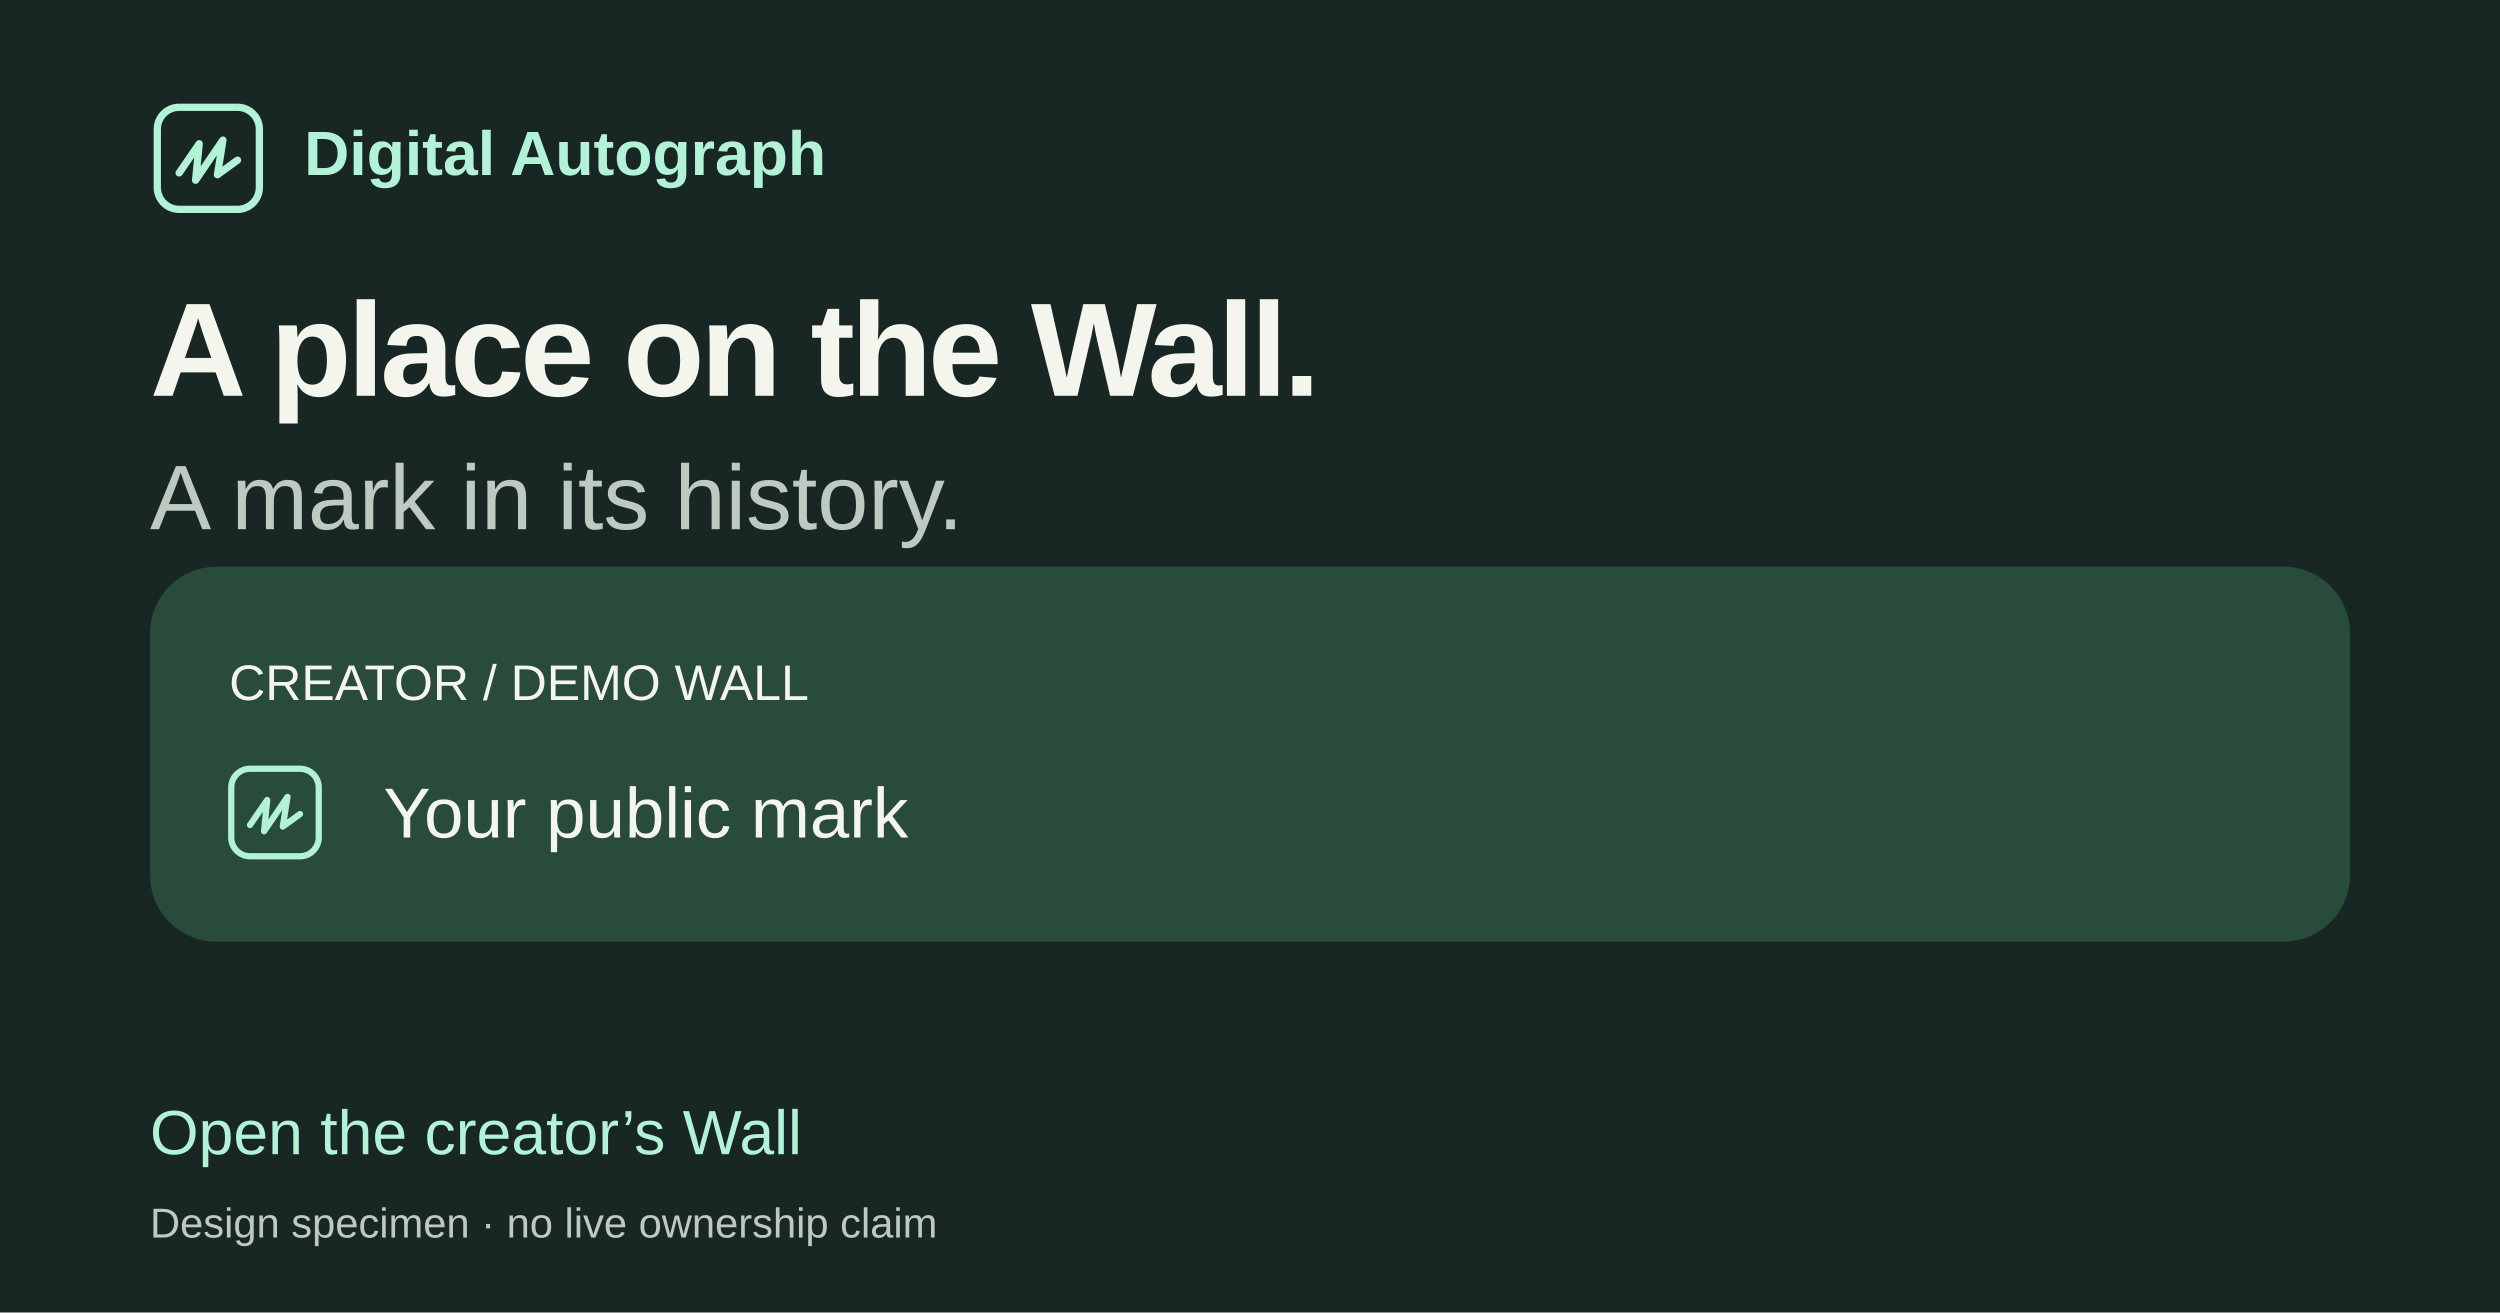
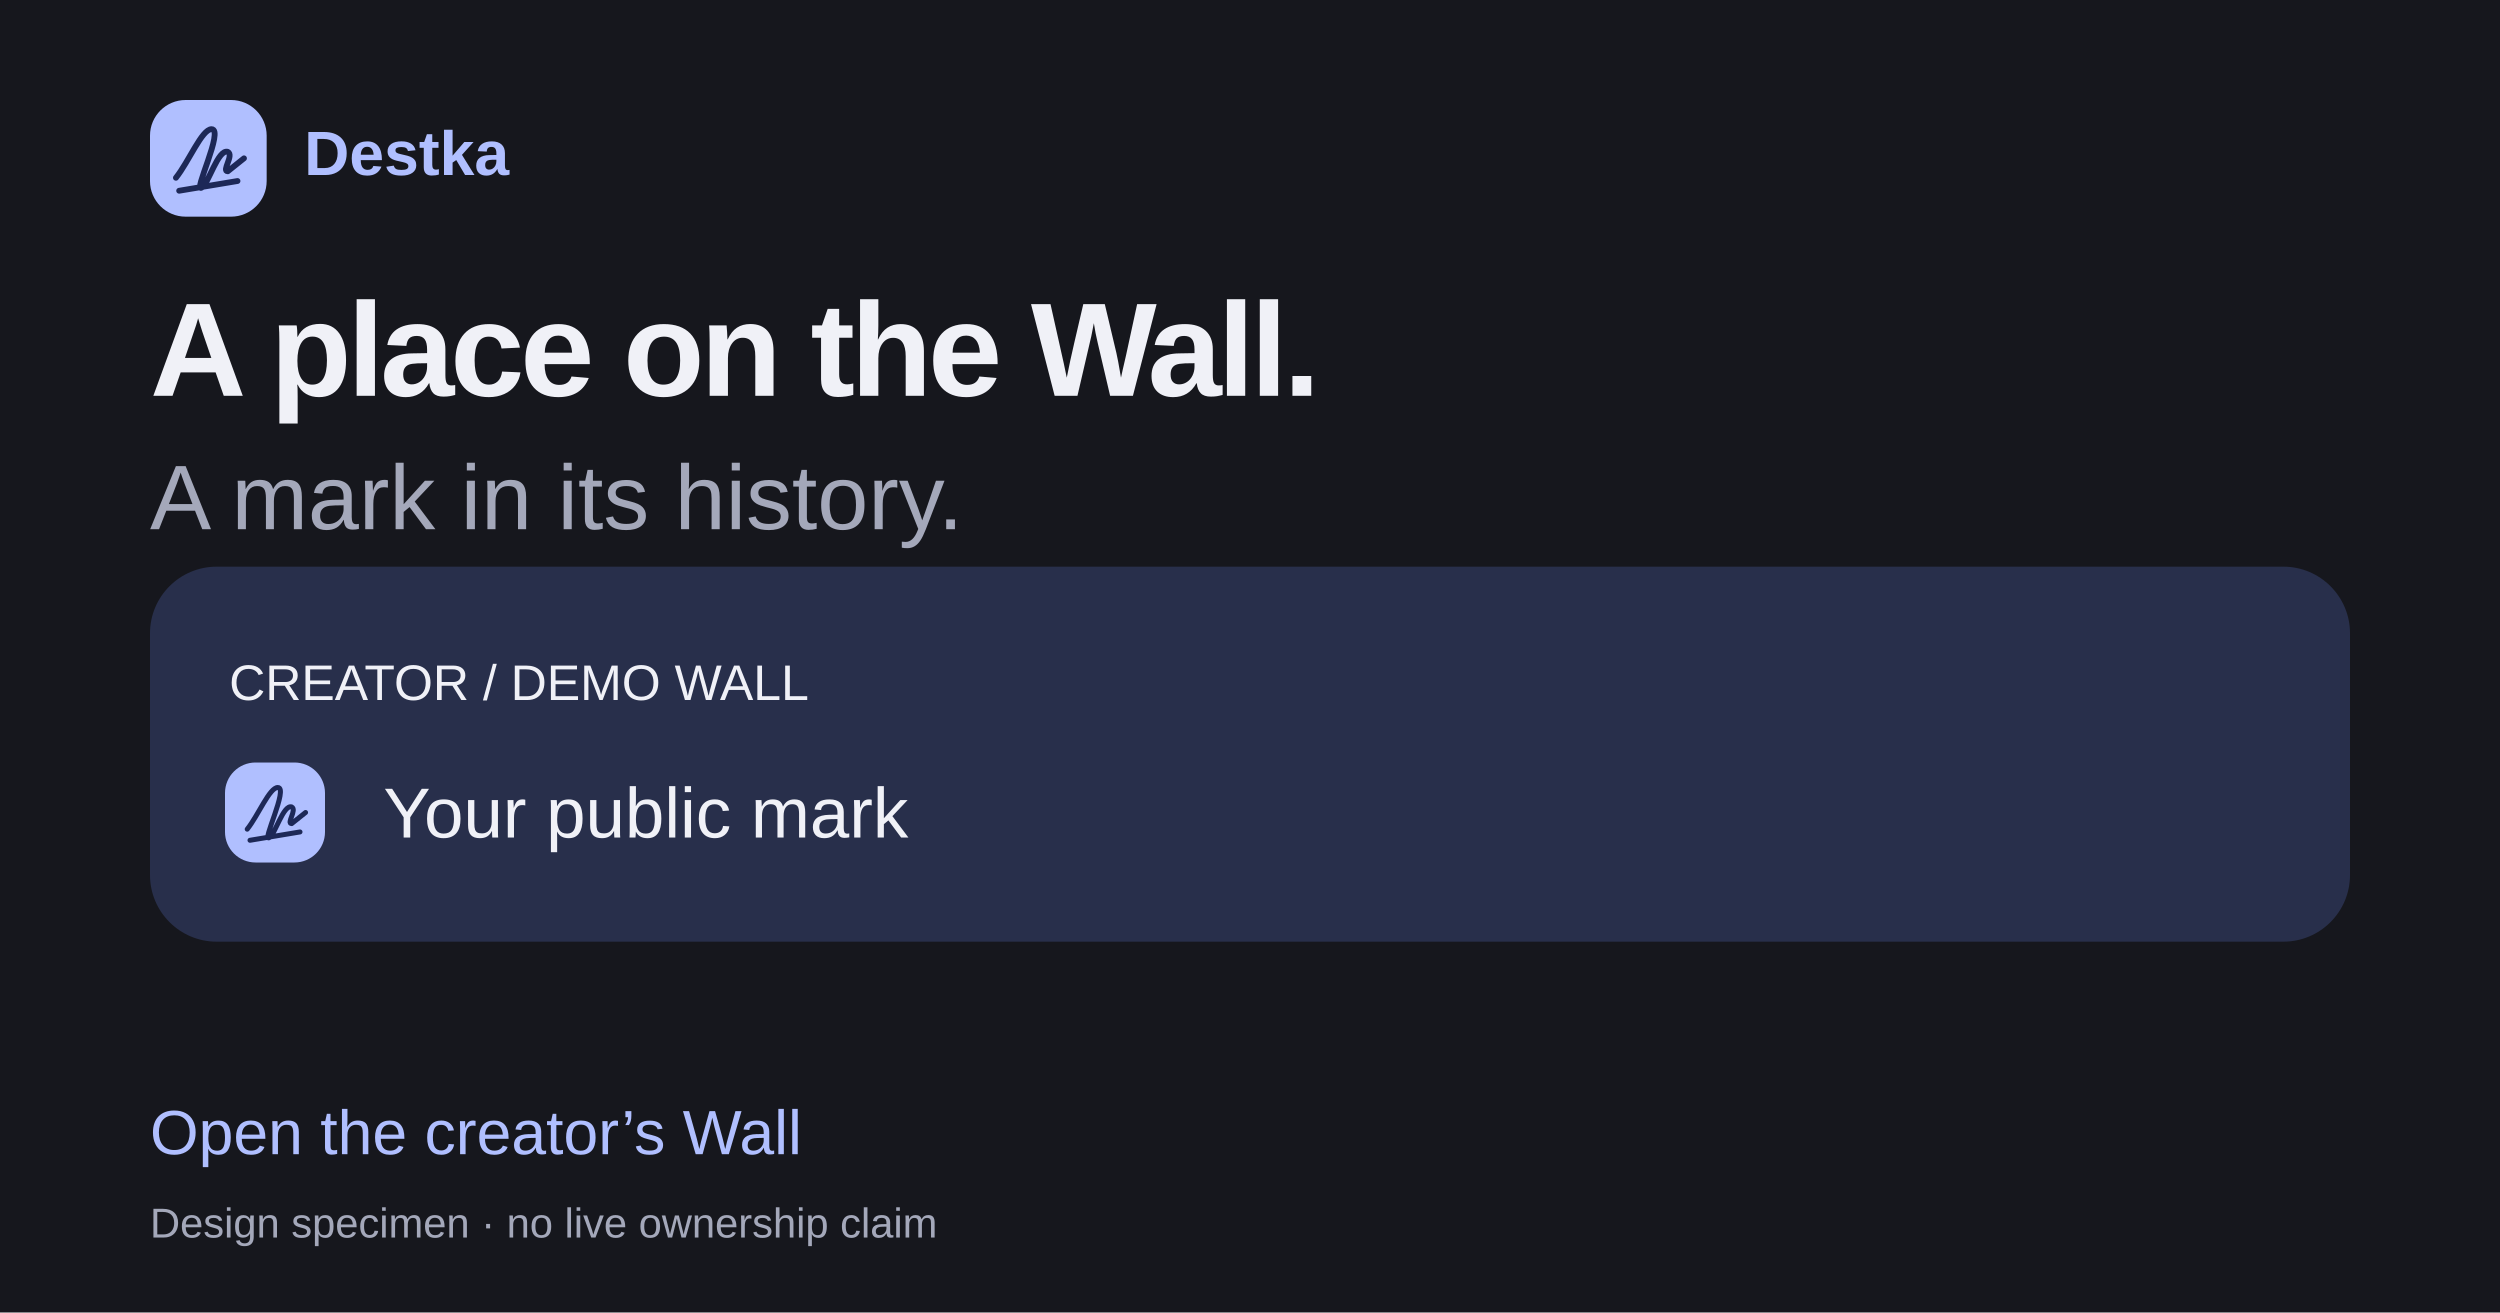
<svg xmlns="http://www.w3.org/2000/svg" width="1200" height="630" viewBox="0 0 1200 630" role="img" aria-labelledby="title">
-   <rect width="1200" height="630" fill="#192724" />
-   <g transform="translate(72 48) scale(0.875)" fill="none" stroke="#b2f2d6" stroke-width="4" stroke-linecap="round" stroke-linejoin="round">
-     <rect x="4" y="4" width="56" height="56" rx="12" />
-     <path d="M16 40 27 24l-2 20 15-22-3 19 11-8" />
+   <rect width="1200" height="630" fill="#16171d" />
+   <g transform="translate(72 48) scale(1.555556)">
+     <rect width="36" height="36" rx="11" fill="#b0bfff" />
+     <path d="M8 24C12 19 16 9 19 9c4 0-6 20-3 18 2-1 5-12 8-11 2 1-2 6 0 6l5-4M9 28l18-3" fill="none" stroke="#1d2857" stroke-width="1.8" stroke-linecap="round" stroke-linejoin="round" />
  </g>
-   <text x="146" y="84" font-family="Arial, sans-serif" font-size="30" fill="#b2f2d6" font-weight="700">
-     Digital Autograph
+   <text x="146" y="84" font-family="Arial, sans-serif" font-size="30" fill="#b0bfff" font-weight="700">
+     Destka
  </text>
-   <text x="72" y="190" font-family="Arial, sans-serif" font-size="64" fill="#f4f6ee" font-weight="900" letter-spacing="-2">
+   <text x="72" y="190" font-family="Arial, sans-serif" font-size="64" fill="#f0f1f7" font-weight="900" letter-spacing="-2">
    A place on the Wall.
  </text>
-   <text x="72" y="254" font-family="Arial, sans-serif" font-size="44" fill="#bdc9c1">
+   <text x="72" y="254" font-family="Arial, sans-serif" font-size="44" fill="#a4a8ba">
    A mark in its history.
  </text>
-   <rect x="72" y="272" width="1056" height="180" rx="32" fill="#294b3b" />
-   <text x="110" y="336" font-family="Arial, sans-serif" font-size="24" fill="#f4f6ee">
+   <rect x="72" y="272" width="1056" height="180" rx="32" fill="#282f4b" />
+   <text x="110" y="336" font-family="Arial, sans-serif" font-size="24" fill="#f0f1f7">
    CREATOR / DEMO WALL
  </text>
-   <g transform="translate(108 366) scale(0.75)" fill="none" stroke="#b2f2d6" stroke-width="4" stroke-linecap="round" stroke-linejoin="round">
-     <rect x="4" y="4" width="56" height="56" rx="12" />
-     <path d="M16 40 27 24l-2 20 15-22-3 19 11-8" />
+   <g transform="translate(108 366) scale(1.333333)">
+     <rect width="36" height="36" rx="11" fill="#b0bfff" />
+     <path d="M8 24C12 19 16 9 19 9c4 0-6 20-3 18 2-1 5-12 8-11 2 1-2 6 0 6l5-4M9 28l18-3" fill="none" stroke="#1d2857" stroke-width="1.8" stroke-linecap="round" stroke-linejoin="round" />
  </g>
-   <text x="184" y="402" font-family="Arial, sans-serif" font-size="34" fill="#f4f6ee">
+   <text x="184" y="402" font-family="Arial, sans-serif" font-size="34" fill="#f0f1f7">
    Your public mark
  </text>
-   <text x="72" y="554" font-family="Arial, sans-serif" font-size="30" fill="#b2f2d6">
+   <text x="72" y="554" font-family="Arial, sans-serif" font-size="30" fill="#b0bfff">
    Open the creator’s Wall
  </text>
-   <text x="72" y="594" font-family="Arial, sans-serif" font-size="20" fill="#bdc9c1">
+   <text x="72" y="594" font-family="Arial, sans-serif" font-size="20" fill="#a4a8ba">
    Design specimen · no live ownership claim
  </text>
</svg>
